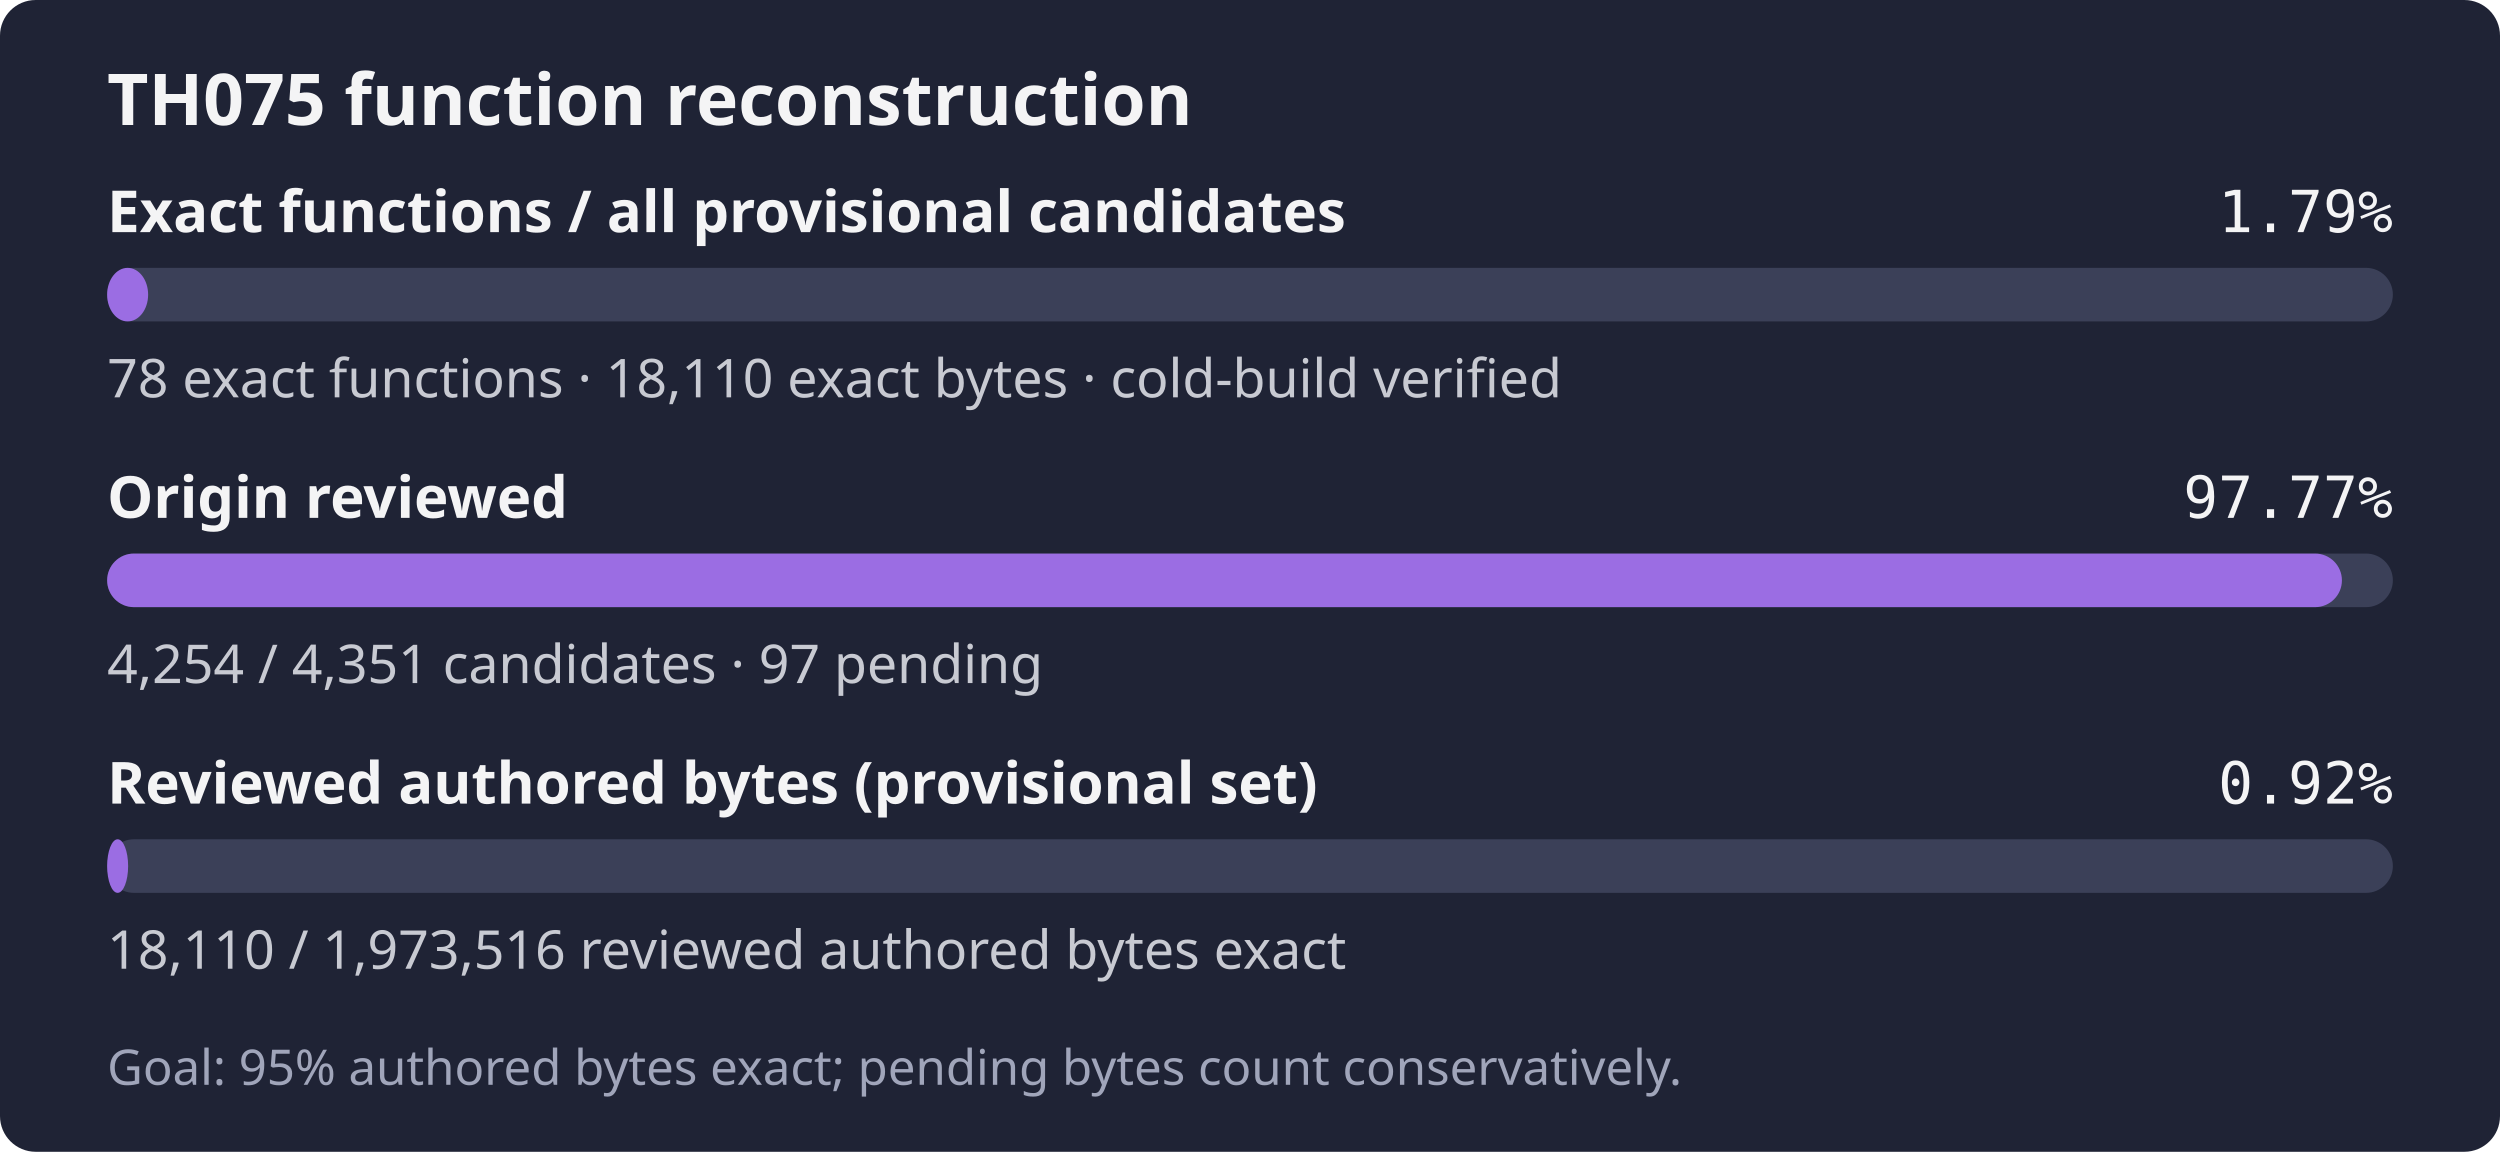
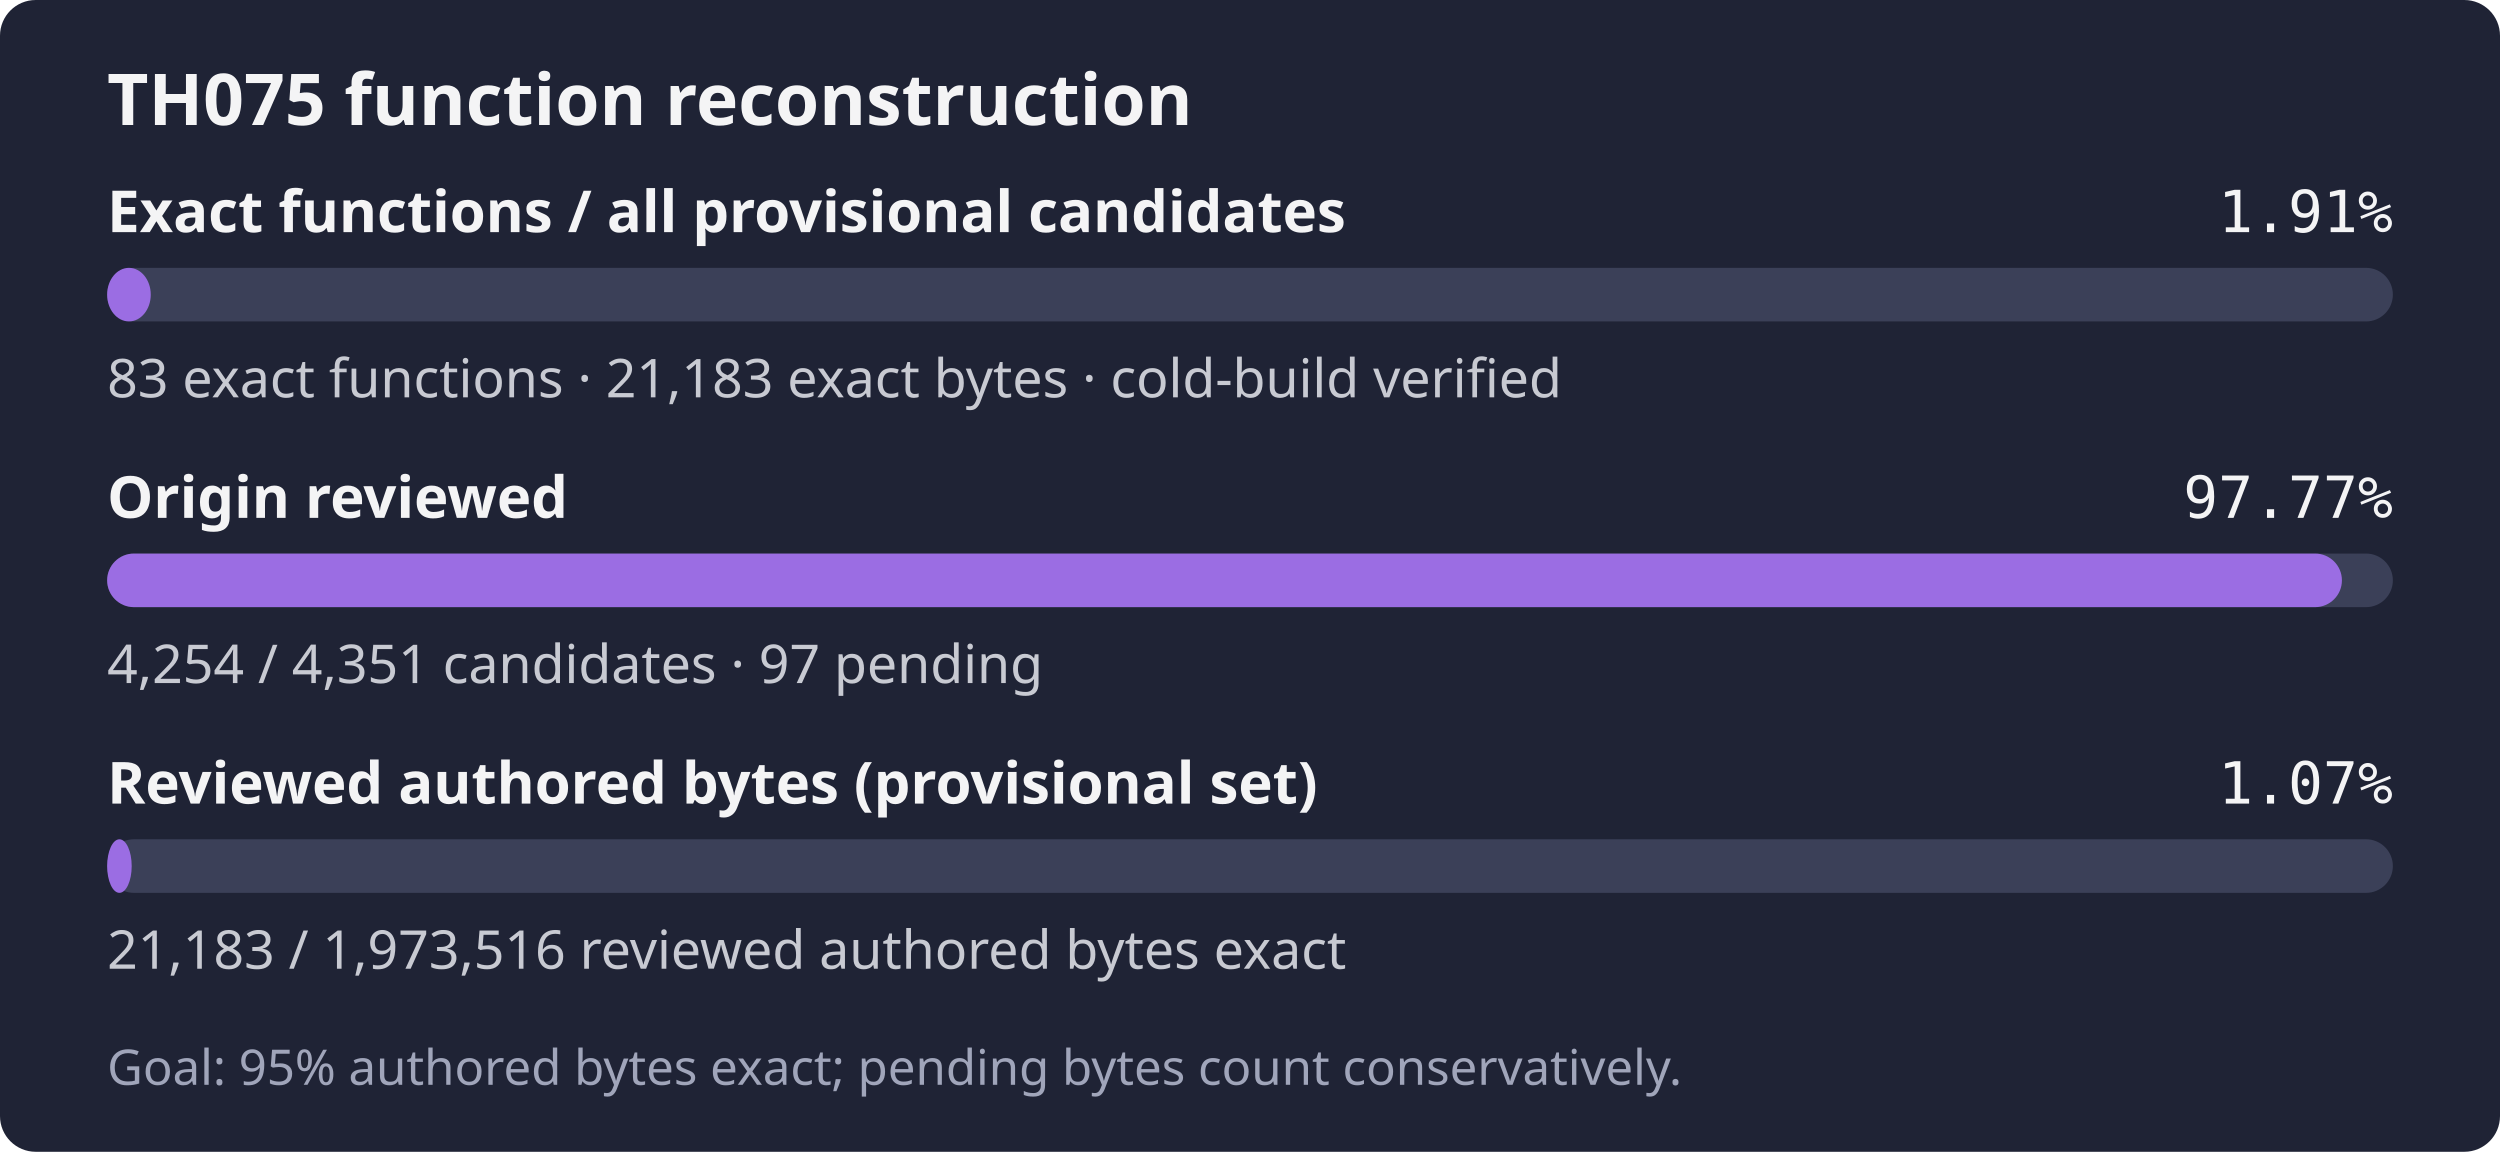
- <svg xmlns="http://www.w3.org/2000/svg" width="560" height="258" role="img" aria-label="TH075: 78 exact functions, 18,110 exact bytes; 4,254 of 4,351 candidates reviewed; Goal: 95% authored bytes exact; pending bytes count conservatively.">
+ <svg xmlns="http://www.w3.org/2000/svg" width="560" height="258" role="img" aria-label="TH075: 83 exact functions, 21,183 exact bytes; 4,254 of 4,351 candidates reviewed; Goal: 95% authored bytes exact; pending bytes count conservatively.">
  <rect width="560" height="258" rx="8" fill="#1f2335" />
  <text x="24" y="28" fill="#f4f4f5" font-family="sans-serif" font-size="16" font-weight="600">TH075 function reconstruction</text>
  <text x="24" y="52" fill="#f4f4f5" font-family="sans-serif" font-size="13" font-weight="600">Exact functions / all provisional candidates</text>
-   <text x="536" y="52" fill="#f4f4f5" text-anchor="end" font-family="monospace" font-size="13">1.79%</text>
+   <text x="536" y="52" fill="#f4f4f5" text-anchor="end" font-family="monospace" font-size="13">1.91%</text>
  <rect x="24" y="60" width="512" height="12" rx="6" fill="#3b4058" />
-   <rect x="24" y="60" width="9.18" height="12" rx="6" fill="#9b6de3" />
-   <text x="24" y="89" fill="#c8cad2" font-family="sans-serif" font-size="12">78 exact functions · 18,110 exact bytes · cold-build verified</text>
+   <rect x="24" y="60" width="9.77" height="12" rx="6" fill="#9b6de3" />
+   <text x="24" y="89" fill="#c8cad2" font-family="sans-serif" font-size="12">83 exact functions · 21,183 exact bytes · cold-build verified</text>
  <text x="24" y="116" fill="#f4f4f5" font-family="sans-serif" font-size="13" font-weight="600">Origin reviewed</text>
  <text x="536" y="116" fill="#f4f4f5" text-anchor="end" font-family="monospace" font-size="13">97.77%</text>
  <rect x="24" y="124" width="512" height="12" rx="6" fill="#3b4058" />
  <rect x="24" y="124" width="500.59" height="12" rx="6" fill="#9b6de3" />
  <text x="24" y="153" fill="#c8cad2" font-family="sans-serif" font-size="12">4,254 / 4,351 candidates · 97 pending</text>
  <text x="24" y="180" fill="#f4f4f5" font-family="sans-serif" font-size="13" font-weight="600">Reviewed authored bytes (provisional set)</text>
-   <text x="536" y="180" fill="#f4f4f5" text-anchor="end" font-family="monospace" font-size="13">0.92%</text>
+   <text x="536" y="180" fill="#f4f4f5" text-anchor="end" font-family="monospace" font-size="13">1.07%</text>
  <rect x="24" y="188" width="512" height="12" rx="6" fill="#3b4058" />
-   <rect x="24" y="188" width="4.70" height="12" rx="6" fill="#9b6de3" />
-   <text x="24" y="217" fill="#c8cad2" font-family="sans-serif" font-size="12">18,110 / 1,973,516 reviewed authored bytes exact</text>
+   <rect x="24" y="188" width="5.50" height="12" rx="6" fill="#9b6de3" />
+   <text x="24" y="217" fill="#c8cad2" font-family="sans-serif" font-size="12">21,183 / 1,973,516 reviewed authored bytes exact</text>
  <text x="24" y="243" fill="#a0a5ba" font-family="sans-serif" font-size="11">Goal: 95% authored bytes exact; pending bytes count conservatively.</text>
</svg>
